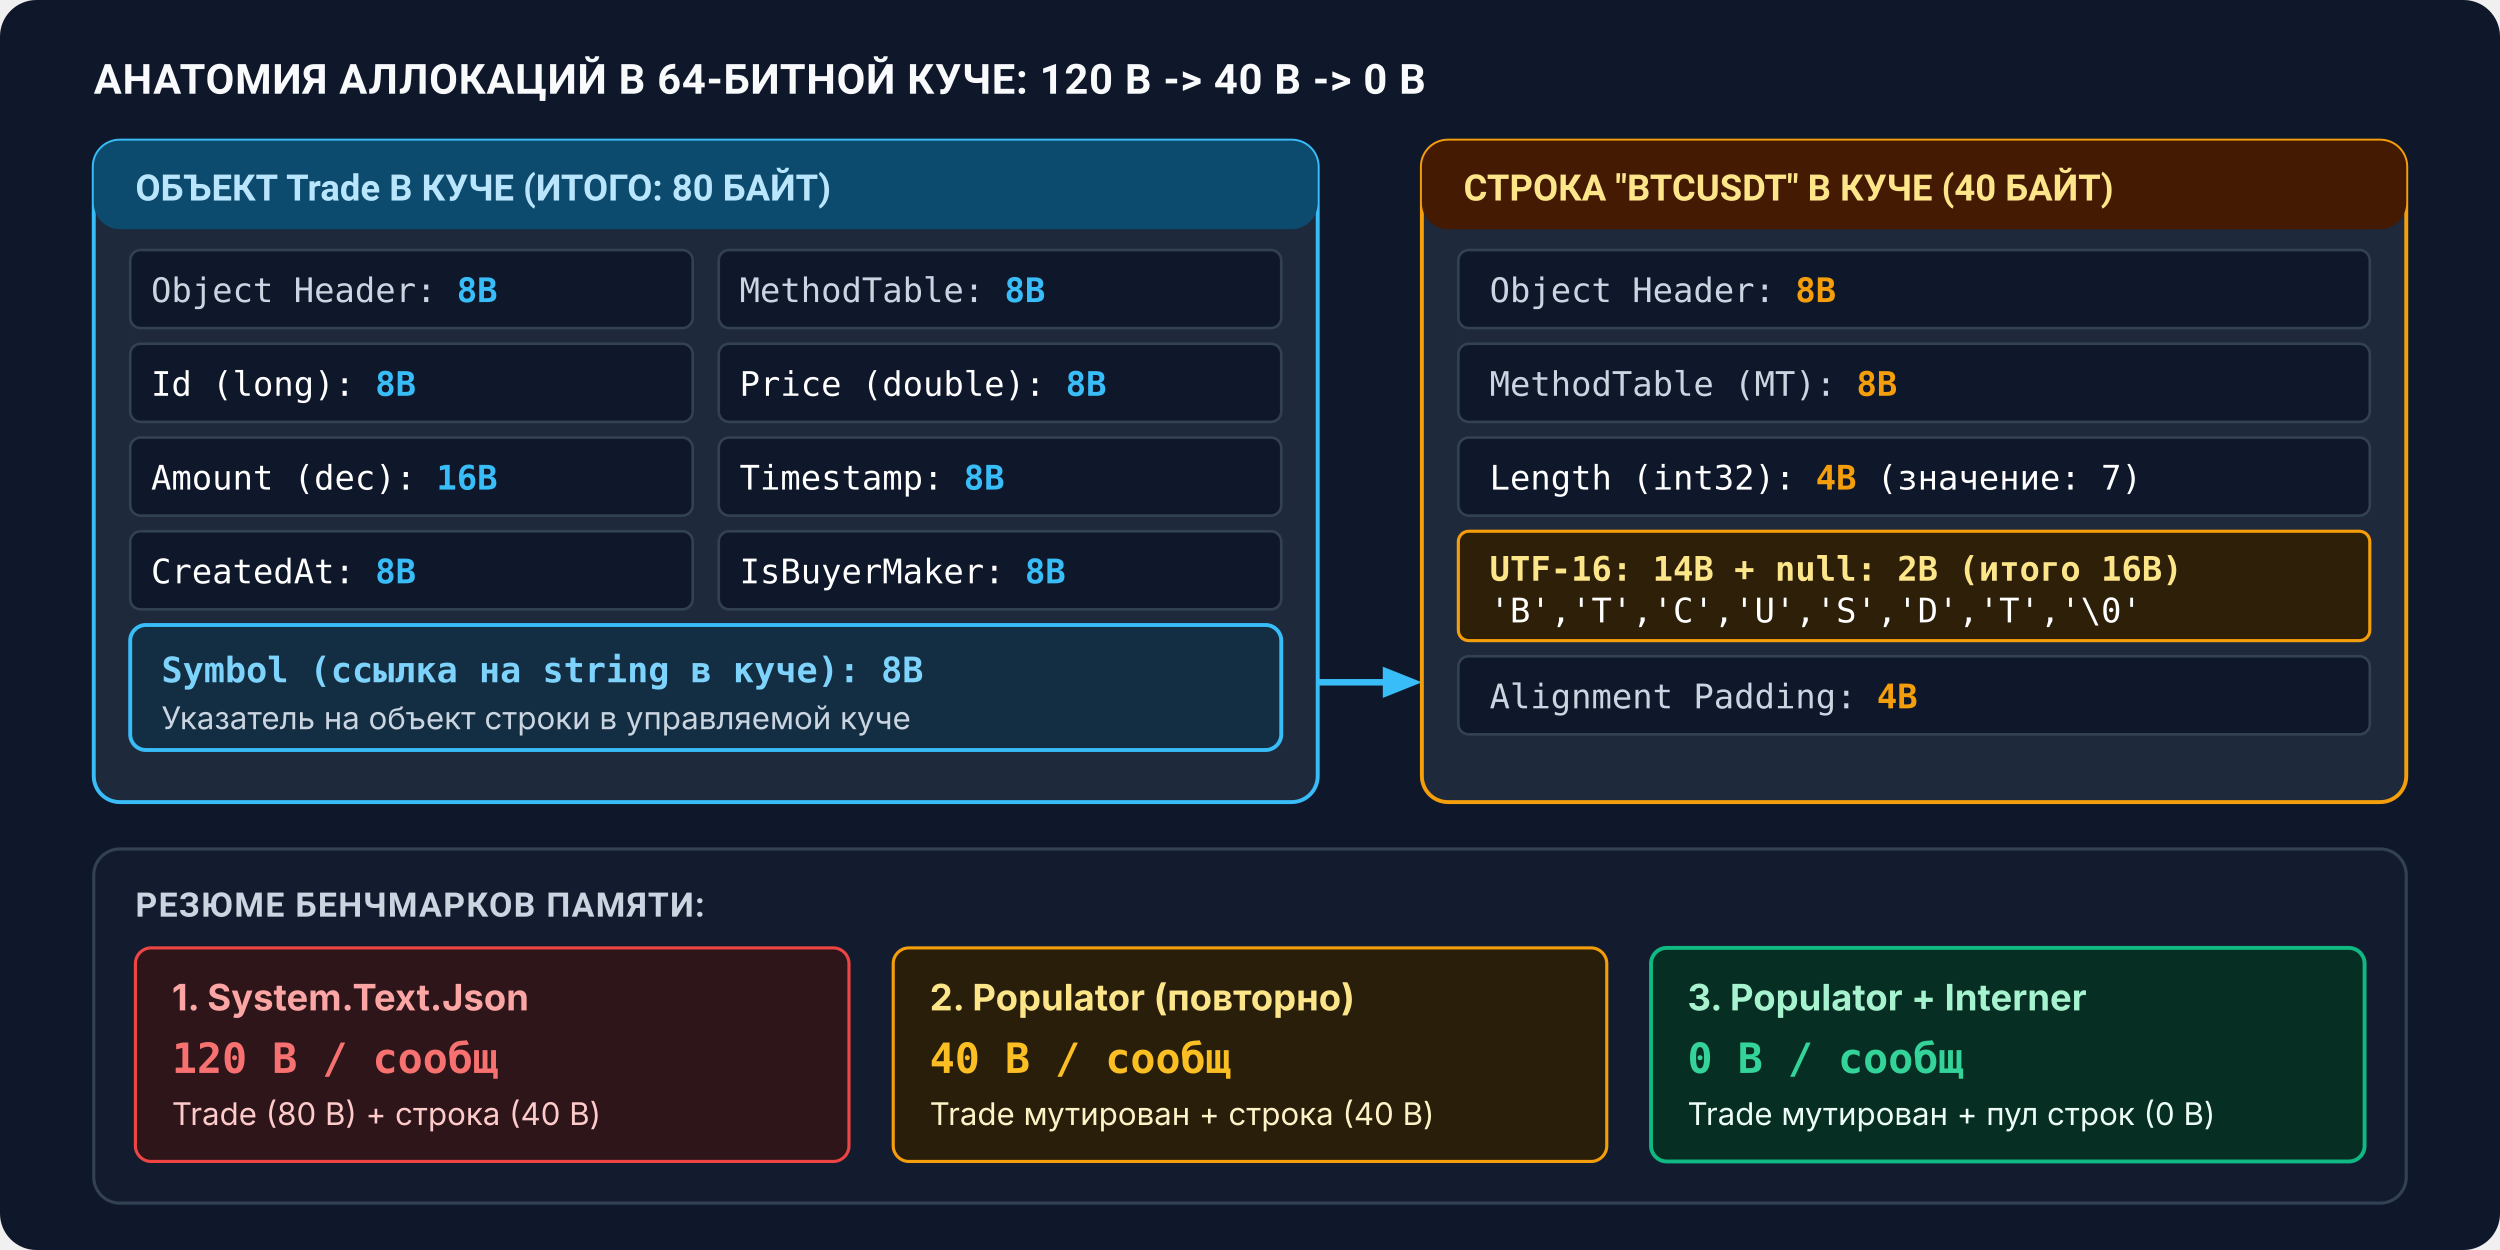
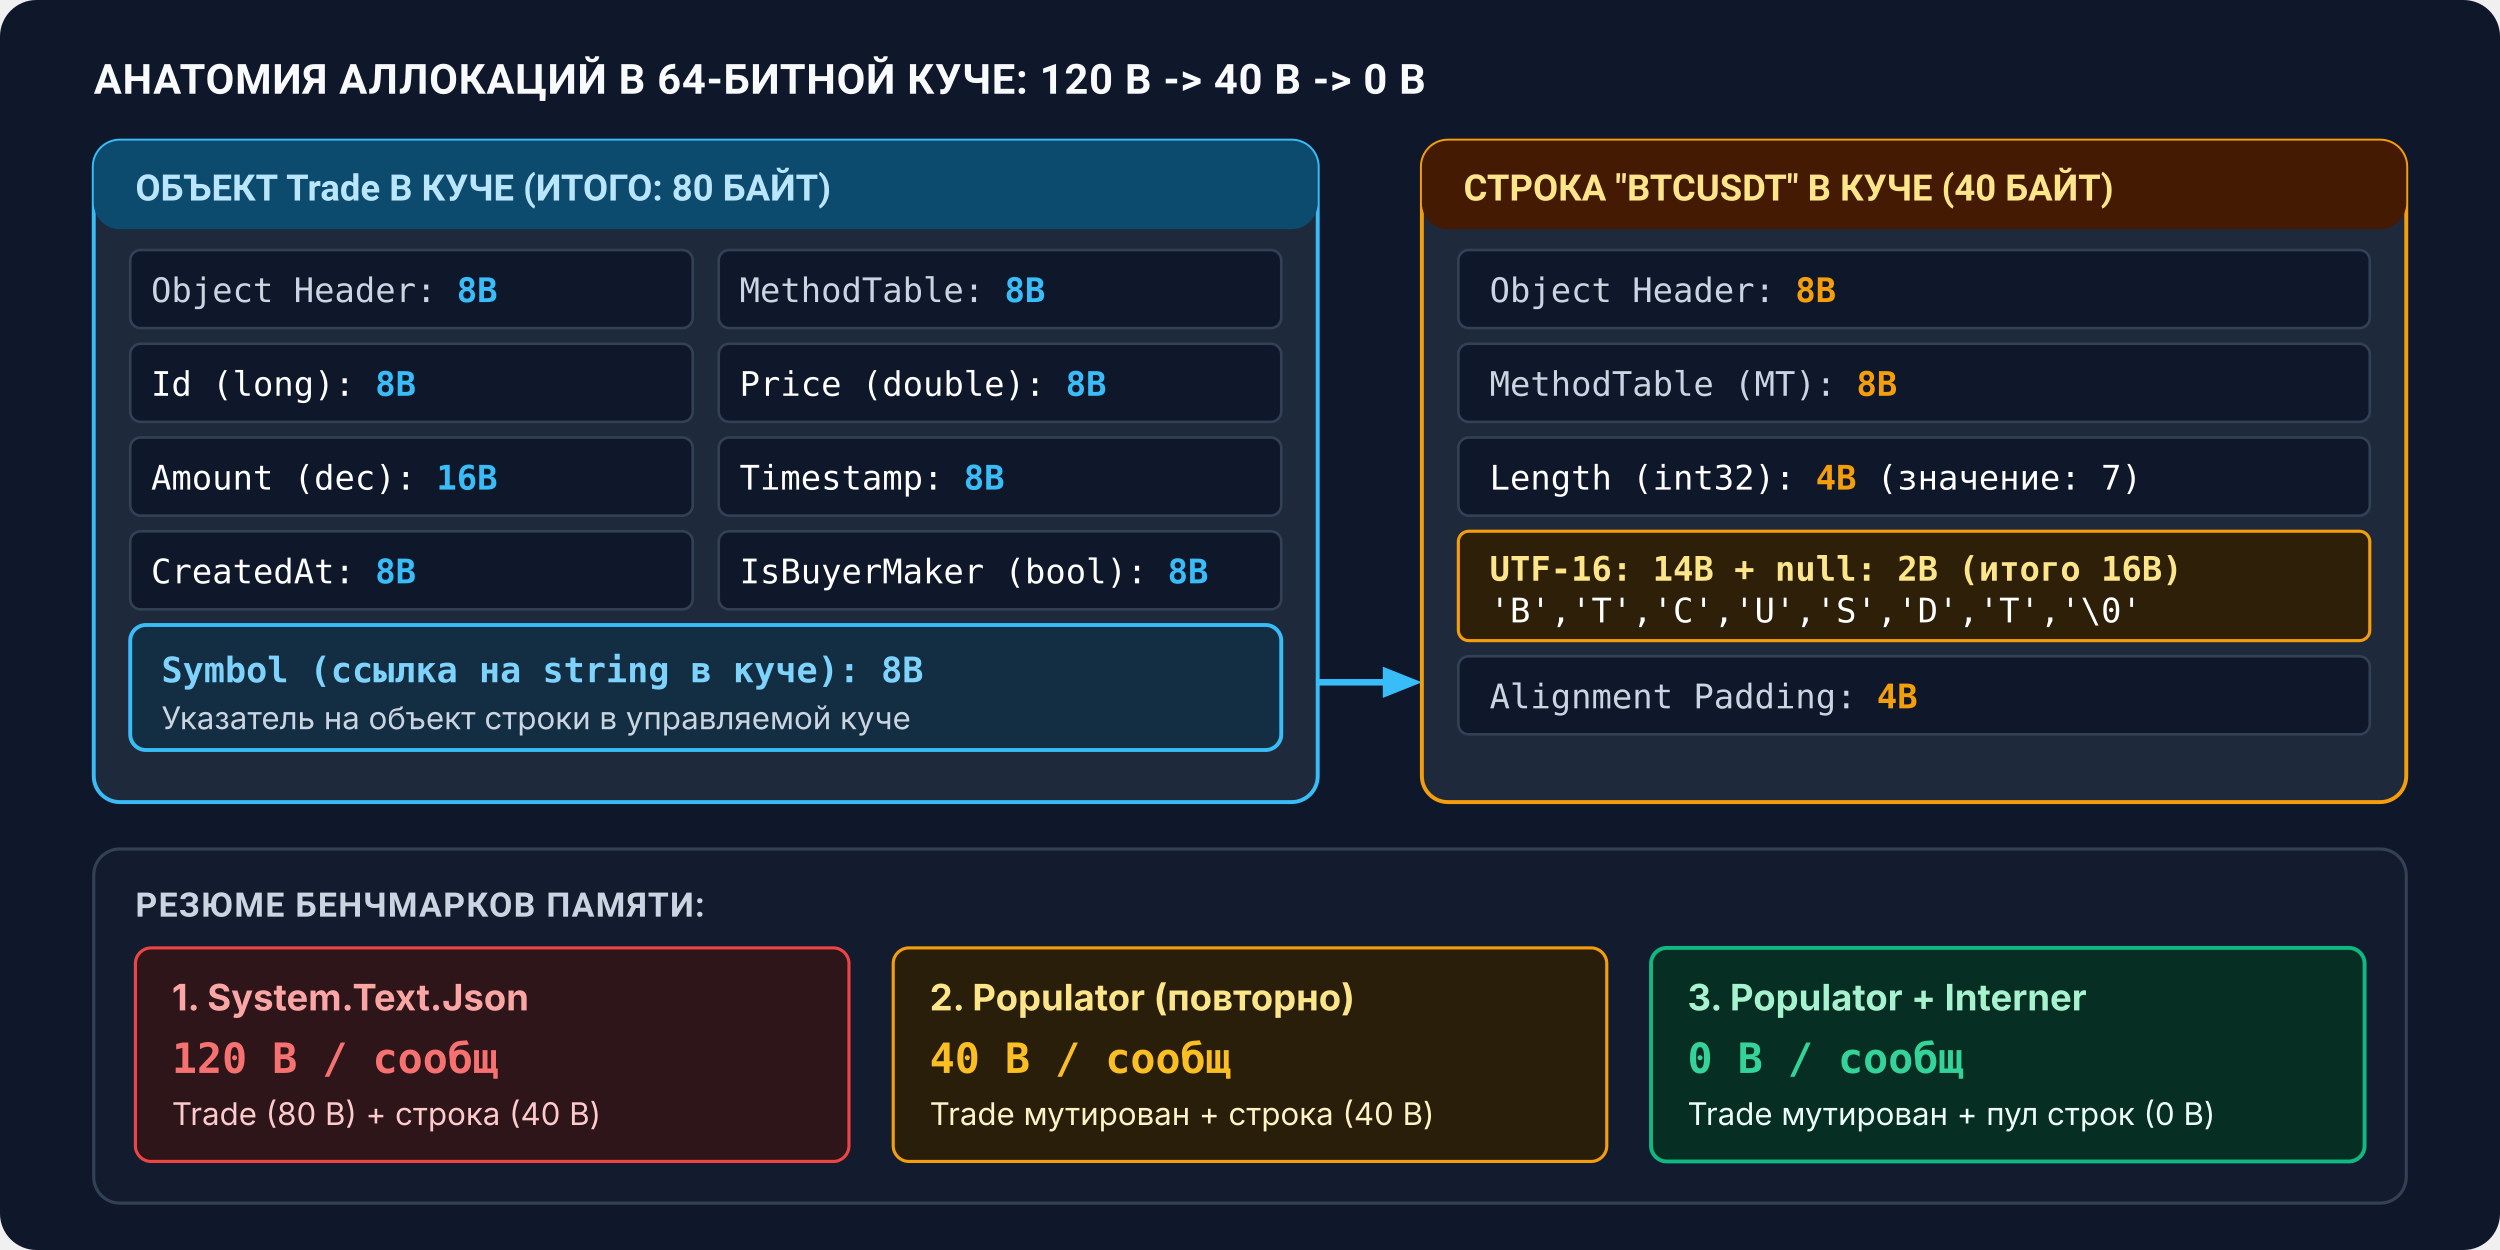
<svg xmlns="http://www.w3.org/2000/svg" width="960" height="480" viewBox="0 0 960 480" role="img" aria-labelledby="title desc">
  <defs>
    <marker id="ptr-arrow" viewBox="0 0 10 10" refX="6" refY="5" markerWidth="6" markerHeight="6" orient="auto-start-reverse">
      <path d="M 0 1 L 10 5 L 0 9 z" fill="#38bdf8" />
    </marker>
  </defs>
  <rect width="960" height="480" rx="14" fill="#0f172a" />
  <text x="36" y="36" fill="#f8fafc" font-family="-apple-system, BlinkMacSystemFont, 'Segoe UI', Roboto, sans-serif" font-size="16" font-weight="700" letter-spacing="0.3">АНАТОМИЯ АЛЛОКАЦИЙ В 64-БИТНОЙ КУЧЕ: 120 B -&gt; 40 B -&gt; 0 B</text>
  <g transform="translate(36, 54)">
    <rect width="470" height="254" rx="10" fill="#1e293b" stroke="#38bdf8" stroke-width="1.5" />
    <rect x="0" y="0" width="470" height="34" rx="10" fill="#0c4a6e" />
    <text x="16" y="23" fill="#bae6fd" font-family="-apple-system, BlinkMacSystemFont, 'Segoe UI', Roboto, sans-serif" font-size="14" font-weight="700">ОБЪЕКТ Trade В КУЧЕ (ИТОГО: 80 БАЙТ)</text>
    <g transform="translate(14, 42)" font-family="ui-monospace, monospace" font-size="13">
      <rect x="0" y="0" width="216" height="30" rx="4" fill="#0f172a" stroke="#334155" />
      <text x="8" y="20" fill="#cbd5e1">Object Header: <tspan fill="#38bdf8" font-weight="700">8B</tspan>
      </text>
      <rect x="226" y="0" width="216" height="30" rx="4" fill="#0f172a" stroke="#334155" />
      <text x="234" y="20" fill="#cbd5e1">MethodTable: <tspan fill="#38bdf8" font-weight="700">8B</tspan>
      </text>
      <rect x="0" y="36" width="216" height="30" rx="4" fill="#0f172a" stroke="#334155" />
      <text x="8" y="56" fill="#ffffff">Id (long): <tspan fill="#38bdf8" font-weight="700">8B</tspan>
      </text>
      <rect x="226" y="36" width="216" height="30" rx="4" fill="#0f172a" stroke="#334155" />
      <text x="234" y="56" fill="#ffffff">Price (double): <tspan fill="#38bdf8" font-weight="700">8B</tspan>
      </text>
      <rect x="0" y="72" width="216" height="30" rx="4" fill="#0f172a" stroke="#334155" />
      <text x="8" y="92" fill="#ffffff">Amount (dec): <tspan fill="#38bdf8" font-weight="700">16B</tspan>
      </text>
      <rect x="226" y="72" width="216" height="30" rx="4" fill="#0f172a" stroke="#334155" />
      <text x="234" y="92" fill="#ffffff">Timestamp: <tspan fill="#38bdf8" font-weight="700">8B</tspan>
      </text>
      <rect x="0" y="108" width="216" height="30" rx="4" fill="#0f172a" stroke="#334155" />
      <text x="8" y="128" fill="#ffffff">CreatedAt: <tspan fill="#38bdf8" font-weight="700">8B</tspan>
      </text>
      <rect x="226" y="108" width="216" height="30" rx="4" fill="#0f172a" stroke="#334155" />
-       <text x="234" y="128" fill="#ffffff">IsBuyerMaker: <tspan fill="#38bdf8" font-weight="700">8B</tspan>
+       <text x="234" y="128" fill="#ffffff">IsBuyerMaker (bool): <tspan fill="#38bdf8" font-weight="700">8B</tspan>
      </text>
      <rect x="0" y="144" width="442" height="48" rx="6" fill="#132e42" stroke="#38bdf8" stroke-width="1.5" />
      <text x="12" y="166" fill="#7dd3fc" font-size="13.5" font-weight="700">Symbol (ссылка на string в куче): 8B</text>
      <text x="12" y="184" fill="#cbd5e1" font-family="-apple-system, sans-serif" font-size="12">Указатель на объект строки в управляемой куче</text>
    </g>
  </g>
  <path d="M 506 262 L 540 262" stroke="#38bdf8" stroke-width="2.5" marker-end="url(#ptr-arrow)" />
  <g transform="translate(546, 54)">
    <rect width="378" height="254" rx="10" fill="#1e293b" stroke="#f59e0b" stroke-width="1.5" />
    <rect x="0" y="0" width="378" height="34" rx="10" fill="#451a03" />
    <text x="16" y="23" fill="#fde68a" font-family="-apple-system, BlinkMacSystemFont, 'Segoe UI', Roboto, sans-serif" font-size="14" font-weight="700">СТРОКА "BTCUSDT" В КУЧЕ (40 БАЙТ)</text>
    <g transform="translate(14, 42)" font-family="ui-monospace, monospace" font-size="13">
      <rect x="0" y="0" width="350" height="30" rx="4" fill="#0f172a" stroke="#334155" />
      <text x="12" y="20" fill="#cbd5e1">Object Header: <tspan fill="#f59e0b" font-weight="700">8B</tspan>
      </text>
      <rect x="0" y="36" width="350" height="30" rx="4" fill="#0f172a" stroke="#334155" />
      <text x="12" y="56" fill="#cbd5e1">MethodTable (MT): <tspan fill="#f59e0b" font-weight="700">8B</tspan>
      </text>
      <rect x="0" y="72" width="350" height="30" rx="4" fill="#0f172a" stroke="#334155" />
      <text x="12" y="92" fill="#ffffff">Length (int32): <tspan fill="#f59e0b" font-weight="700">4B</tspan> (значение: 7)</text>
      <rect x="0" y="108" width="350" height="42" rx="4" fill="#2d1f08" stroke="#f59e0b" stroke-width="1.2" />
      <text x="12" y="127" fill="#fde68a" font-weight="700">UTF-16: 14B + null: 2B (итого 16B)</text>
      <text x="12" y="143" fill="#ffffff">'B','T','C','U','S','D','T','\0'</text>
      <rect x="0" y="156" width="350" height="30" rx="4" fill="#0f172a" stroke="#334155" />
      <text x="12" y="176" fill="#cbd5e1">Alignment Padding: <tspan fill="#f59e0b" font-weight="700">4B</tspan>
      </text>
    </g>
  </g>
  <g transform="translate(36, 326)">
    <rect width="888" height="136" rx="10" fill="#131c2e" stroke="#334155" stroke-width="1.2" />
    <text x="16" y="26" fill="#cbd5e1" font-family="-apple-system, BlinkMacSystemFont, 'Segoe UI', Roboto, sans-serif" font-size="13" font-weight="700" letter-spacing="0.5">РЕЗЮМЕ БЕНЧМАРКОВ ПАМЯТИ:</text>
    <g transform="translate(16, 38)">
      <g transform="translate(0, 0)">
        <rect x="0" y="0" width="274" height="82" rx="6" fill="#2d1519" stroke="#ef4444" stroke-width="1.2" />
        <text x="14" y="24" fill="#fca5a5" font-family="-apple-system, BlinkMacSystemFont, sans-serif" font-size="14" font-weight="700">1. System.Text.Json</text>
        <text x="14" y="48" fill="#f87171" font-family="ui-monospace, monospace" font-size="16" font-weight="700">120 B / сообщ</text>
        <text x="14" y="68" fill="#fecaca" font-family="-apple-system, sans-serif" font-size="12">Trade (80 B) + строка (40 B)</text>
      </g>
      <g transform="translate(291, 0)">
        <rect x="0" y="0" width="274" height="82" rx="6" fill="#291e0a" stroke="#f59e0b" stroke-width="1.2" />
        <text x="14" y="24" fill="#fde68a" font-family="-apple-system, BlinkMacSystemFont, sans-serif" font-size="14" font-weight="700">2. Populator (повторно)</text>
        <text x="14" y="48" fill="#fbbf24" font-family="ui-monospace, monospace" font-size="16" font-weight="700">40 B / сообщ</text>
        <text x="14" y="68" fill="#fef3c7" font-family="-apple-system, sans-serif" font-size="12">Trade мутирован + строка (40 B)</text>
      </g>
      <g transform="translate(582, 0)">
        <rect x="0" y="0" width="274" height="82" rx="6" fill="#062e22" stroke="#10b981" stroke-width="1.5" />
        <text x="14" y="24" fill="#a7f3d0" font-family="-apple-system, BlinkMacSystemFont, sans-serif" font-size="14" font-weight="700">3. Populator + Interner</text>
        <text x="14" y="48" fill="#34d399" font-family="ui-monospace, monospace" font-size="16" font-weight="700">0 B / сообщ</text>
        <text x="14" y="68" fill="#ecfdf5" font-family="-apple-system, sans-serif" font-size="12">Trade мутирован + пул строк (0 B)</text>
      </g>
    </g>
  </g>
</svg>
